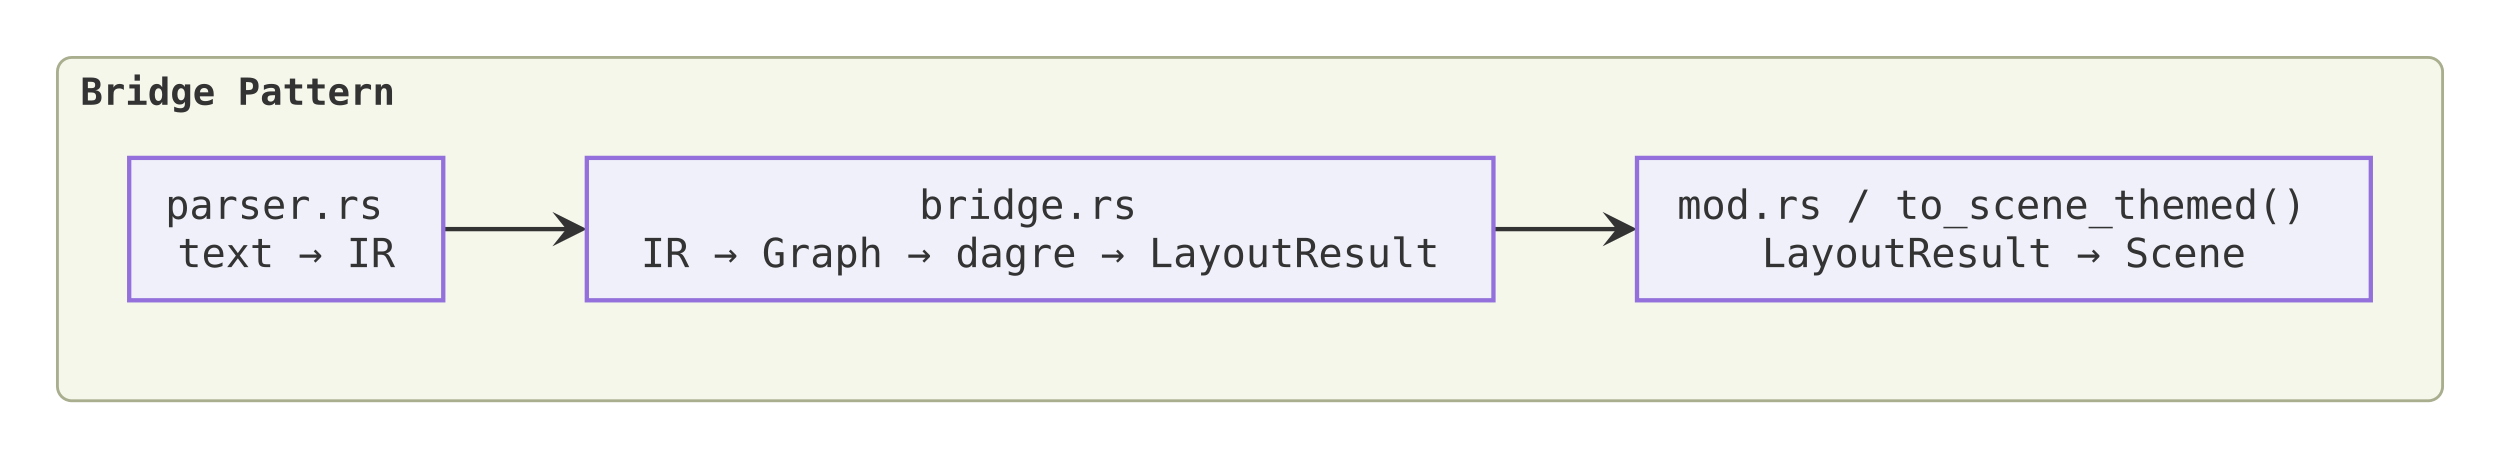
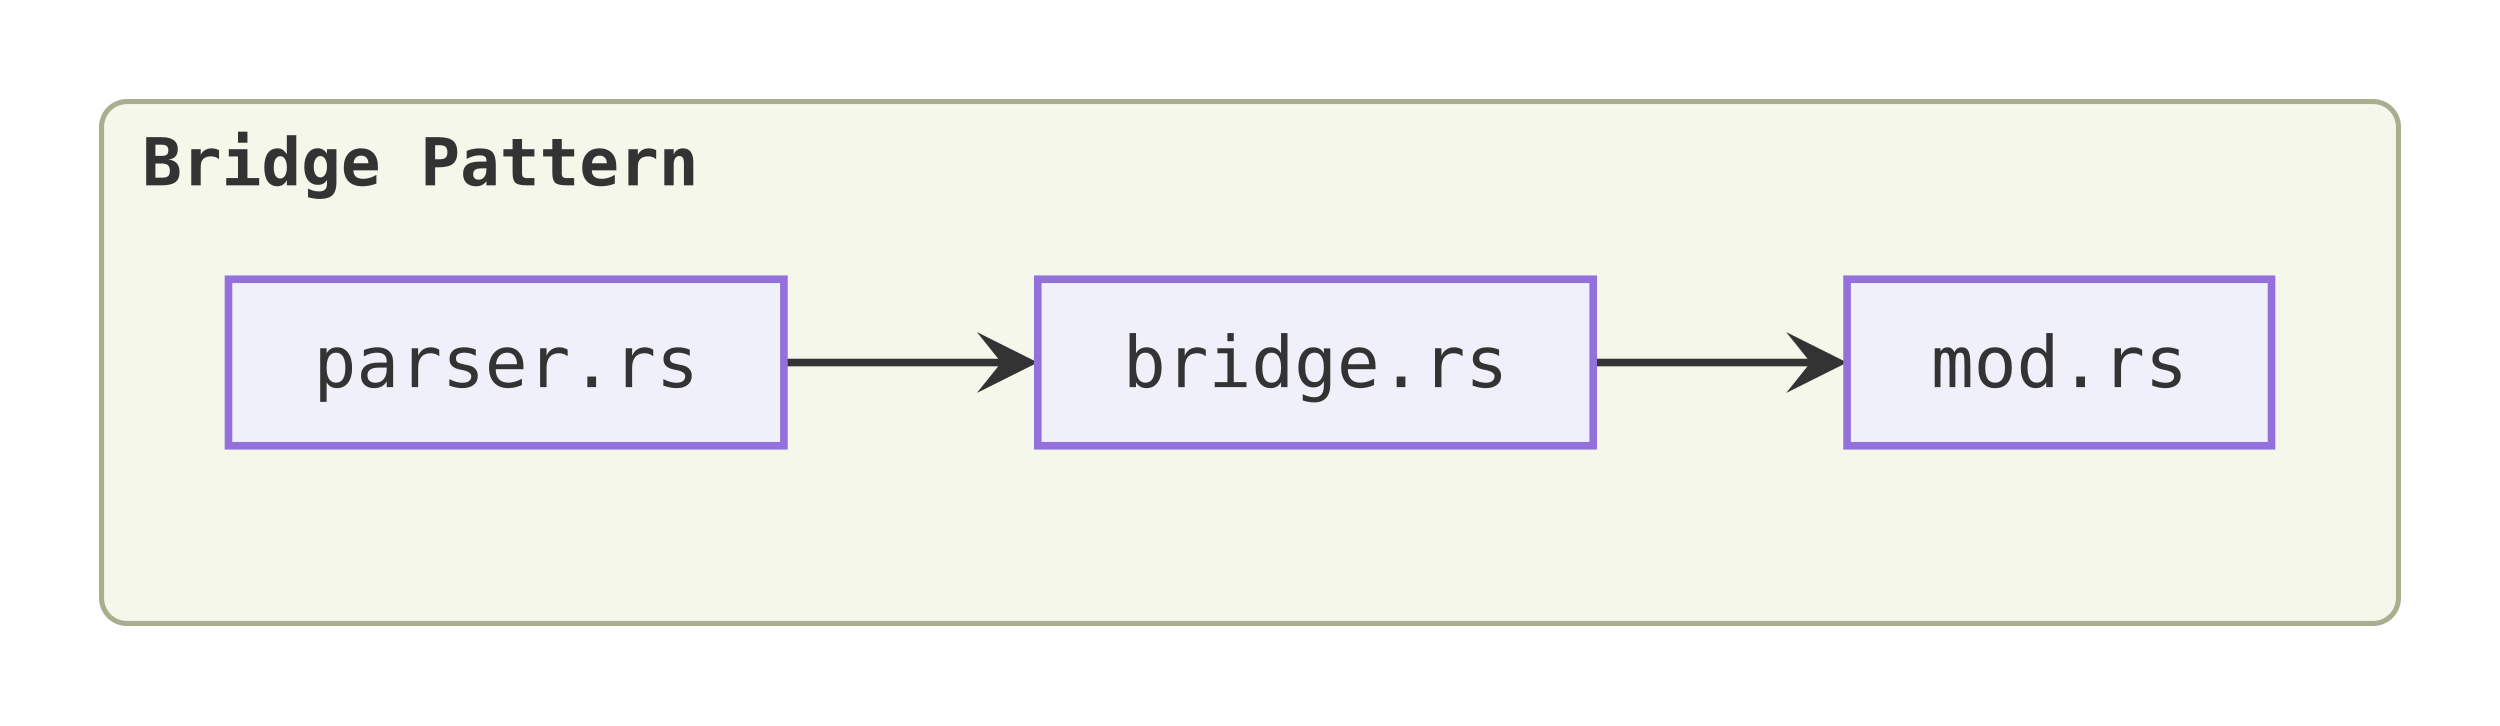
- <svg xmlns="http://www.w3.org/2000/svg" viewBox="0 0 870.8 159.6" width="870.8" height="159.6">
+ <svg xmlns="http://www.w3.org/2000/svg" viewBox="0 0 492.4 142.8" width="492.4" height="142.8">
  <defs>
    <marker id="arrow-point-333333" viewBox="0 0 10 10" refX="8" refY="5" markerWidth="8" markerHeight="8" orient="auto-start-reverse">
      <path d="M10 5 L0 10 L4 5 L0 0 Z" fill="#333333" />
    </marker>
  </defs>
  <g transform="translate(20, 20)">
-     <rect x="-0" y="0" width="830.8" height="119.6" rx="5" ry="5" fill="#ecf2dc99" stroke="#a8ae8e" stroke-width="1" />
+     <rect x="0" y="0" width="452.4" height="102.8" rx="5" ry="5" fill="#ecf2dc99" stroke="#a8ae8e" stroke-width="1" />
    <text x="8" y="12" text-anchor="start" dominant-baseline="central" font-size="13px" font-family="'Intel One Mono', 'SF Mono', 'Cascadia Code', 'JetBrains Mono', 'Fira Code', 'Consolas', 'Menlo', monospace" fill="#333333" font-weight="bold">Bridge Pattern</text>
-     <path d="M134.4 59.8 L138.57 59.8 C142.73 59.8 151.07 59.8 159.4 59.8 C167.73 59.8 176.07 59.8 180.23 59.8 L182 59.8" fill="none" stroke="#333333" stroke-width="1.5" marker-end="url(#arrow-point-333333)" />
-     <path d="M500.2 59.8 L504.37 59.8 C508.53 59.8 516.87 59.8 525.2 59.8 C533.53 59.8 541.87 59.8 546.03 59.8 L547.8 59.8" fill="none" stroke="#333333" stroke-width="1.5" marker-end="url(#arrow-point-333333)" />
-     <rect x="25" y="35" width="109.4" height="49.6" fill="#ececffb2" stroke="#9370db" stroke-width="1.5" />
-     <text x="79.7" y="51.4" text-anchor="middle" dominant-baseline="central" font-size="14px" font-family="'Intel One Mono', 'SF Mono', 'Cascadia Code', 'JetBrains Mono', 'Fira Code', 'Consolas', 'Menlo', monospace" fill="#333333">
-       <tspan x="79.7" dy="0">parser.rs</tspan>
-       <tspan x="79.7" dy="16.8">text → IR</tspan>
-     </text>
-     <rect x="184.4" y="35" width="315.8" height="49.6" fill="#ececffb2" stroke="#9370db" stroke-width="1.5" />
-     <text x="342.3" y="51.4" text-anchor="middle" dominant-baseline="central" font-size="14px" font-family="'Intel One Mono', 'SF Mono', 'Cascadia Code', 'JetBrains Mono', 'Fira Code', 'Consolas', 'Menlo', monospace" fill="#333333">
-       <tspan x="342.3" dy="0">bridge.rs</tspan>
-       <tspan x="342.3" dy="16.8">IR → Graph → dagre → LayoutResult</tspan>
-     </text>
-     <rect x="550.2" y="35" width="255.6" height="49.6" fill="#ececffb2" stroke="#9370db" stroke-width="1.5" />
-     <text x="678" y="51.4" text-anchor="middle" dominant-baseline="central" font-size="14px" font-family="'Intel One Mono', 'SF Mono', 'Cascadia Code', 'JetBrains Mono', 'Fira Code', 'Consolas', 'Menlo', monospace" fill="#333333">
-       <tspan x="678" dy="0">mod.rs / to_scene_themed()</tspan>
-       <tspan x="678" dy="16.8">LayoutResult → Scene</tspan>
-     </text>
+     <path d="M134.4 51.4 L138.57 51.4 C142.73 51.4 151.07 51.4 159.4 51.4 C167.73 51.4 176.07 51.4 180.23 51.4 L182 51.4" fill="none" stroke="#333333" stroke-width="1.5" marker-end="url(#arrow-point-333333)" />
+     <path d="M293.8 51.4 L297.97 51.4 C302.13 51.4 310.47 51.4 318.8 51.4 C327.13 51.4 335.47 51.4 339.63 51.4 L341.4 51.4" fill="none" stroke="#333333" stroke-width="1.5" marker-end="url(#arrow-point-333333)" />
+     <rect x="25" y="35" width="109.4" height="32.8" fill="#ececffb2" stroke="#9370db" stroke-width="1.5" />
+     <text x="79.7" y="51.4" text-anchor="middle" dominant-baseline="central" font-size="14px" font-family="'Intel One Mono', 'SF Mono', 'Cascadia Code', 'JetBrains Mono', 'Fira Code', 'Consolas', 'Menlo', monospace" fill="#333333">parser.rs</text>
+     <rect x="184.4" y="35" width="109.4" height="32.8" fill="#ececffb2" stroke="#9370db" stroke-width="1.5" />
+     <text x="239.1" y="51.4" text-anchor="middle" dominant-baseline="central" font-size="14px" font-family="'Intel One Mono', 'SF Mono', 'Cascadia Code', 'JetBrains Mono', 'Fira Code', 'Consolas', 'Menlo', monospace" fill="#333333">bridge.rs</text>
+     <rect x="343.8" y="35" width="83.6" height="32.8" fill="#ececffb2" stroke="#9370db" stroke-width="1.5" />
+     <text x="385.6" y="51.4" text-anchor="middle" dominant-baseline="central" font-size="14px" font-family="'Intel One Mono', 'SF Mono', 'Cascadia Code', 'JetBrains Mono', 'Fira Code', 'Consolas', 'Menlo', monospace" fill="#333333">mod.rs</text>
  </g>
</svg>
